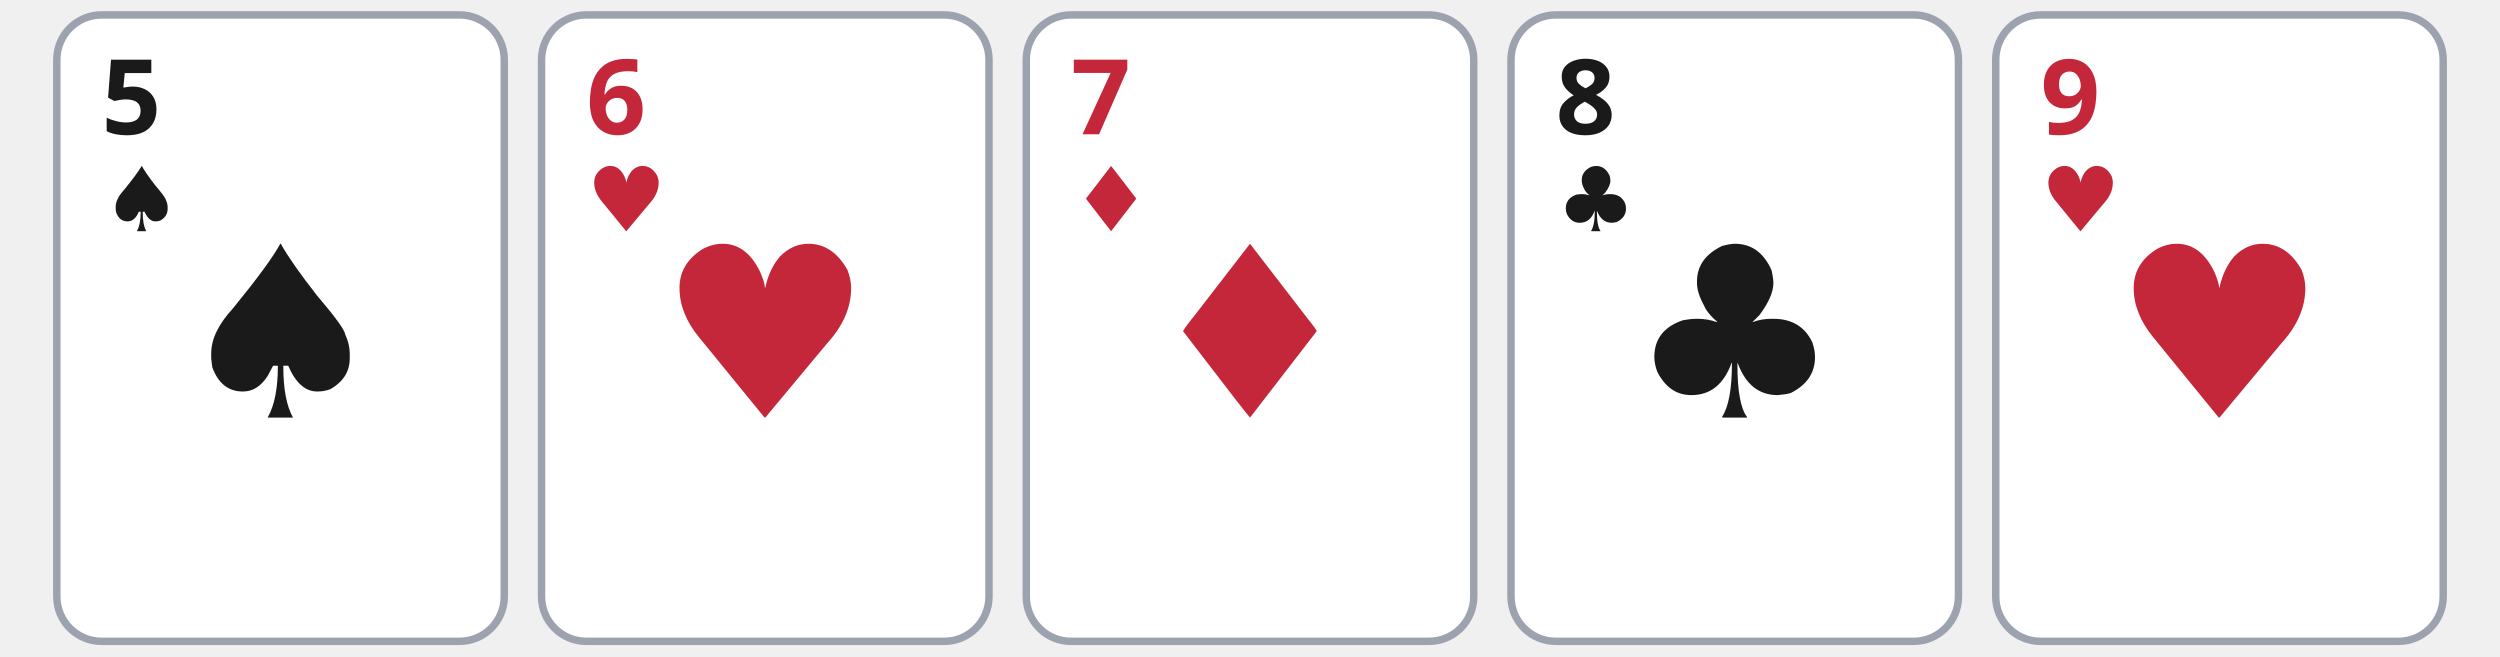
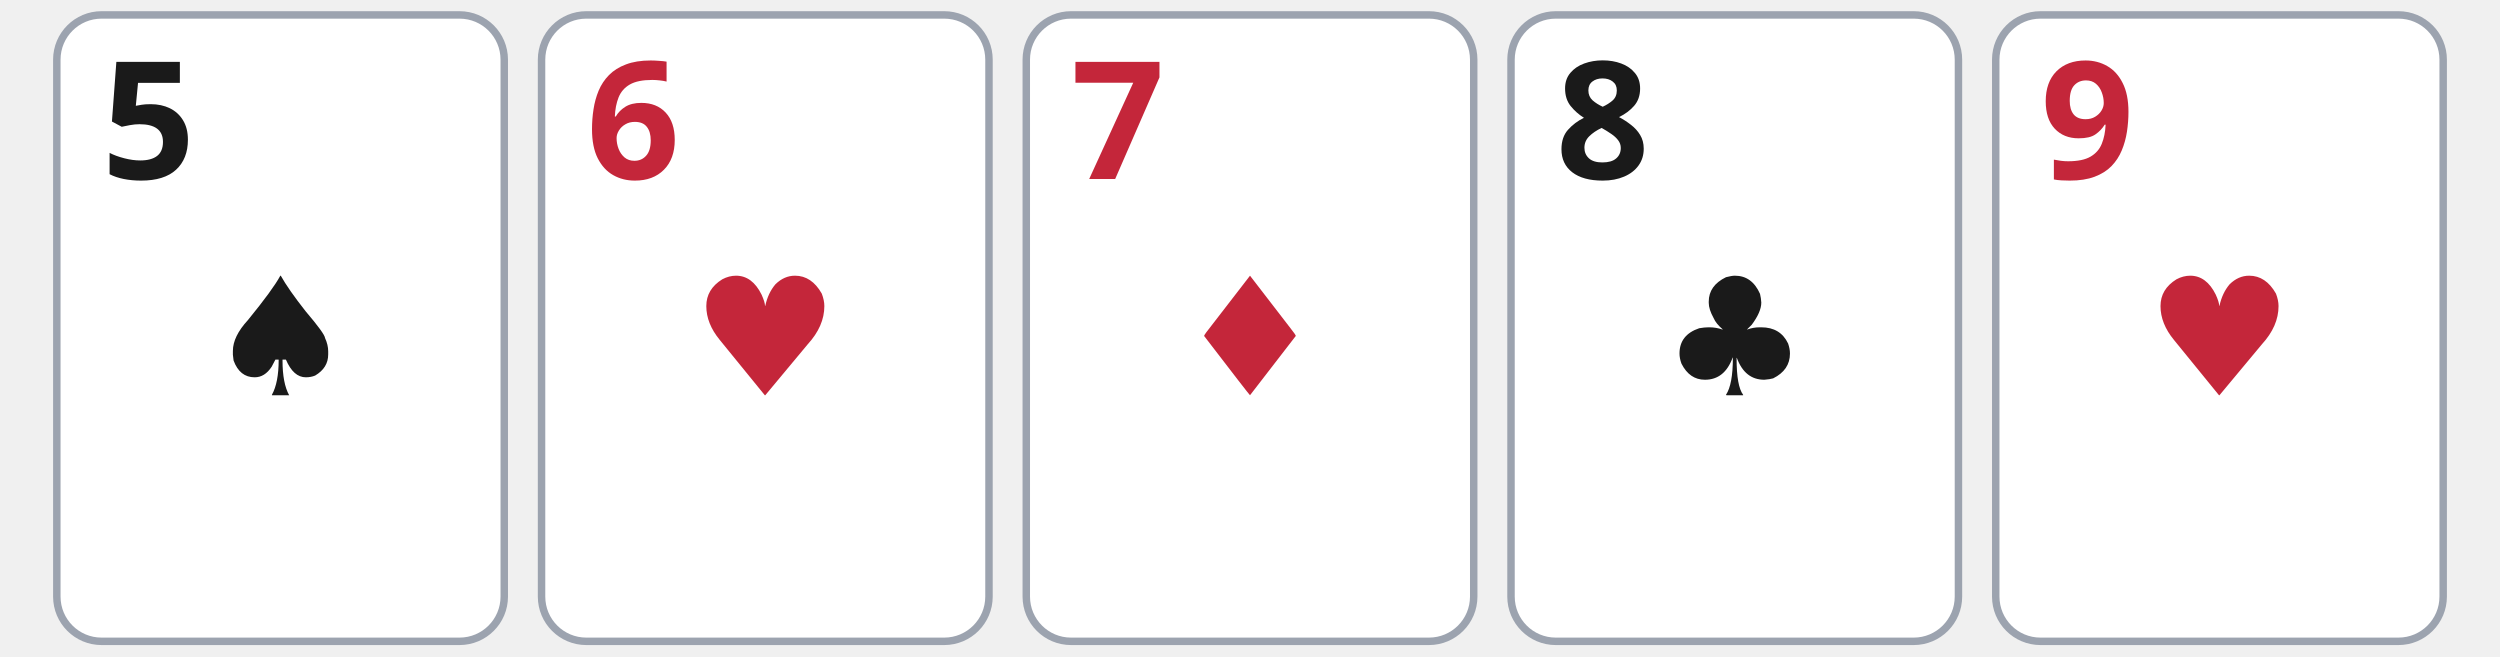
<svg xmlns="http://www.w3.org/2000/svg" viewBox="-2 -2 324 88" width="320" height="84" role="img">
  <g transform="translate(0, 0)">
    <rect width="60" height="84" rx="6" ry="6" fill="white" stroke="#9ca3af" stroke-width="1" />
-     <text x="6" y="16" font-family="system-ui, sans-serif" font-size="14" font-weight="700" fill="#1a1a1a">5</text>
-     <text x="6" y="29" font-family="system-ui, sans-serif" font-size="12" fill="#1a1a1a">♠</text>
-     <text x="30" y="54" font-family="system-ui, sans-serif" font-size="32" fill="#1a1a1a" text-anchor="middle">♠</text>
+     <text x="6" y="22" font-family="system-ui, sans-serif" font-size="22" font-weight="700" fill="#1a1a1a">5</text>
+     <text x="30" y="51" font-family="system-ui, sans-serif" font-size="22" fill="#1a1a1a" text-anchor="middle">♠</text>
  </g>
  <g transform="translate(65, 0)">
    <rect width="60" height="84" rx="6" ry="6" fill="white" stroke="#9ca3af" stroke-width="1" />
-     <text x="6" y="16" font-family="system-ui, sans-serif" font-size="14" font-weight="700" fill="#c4263a">6</text>
-     <text x="6" y="29" font-family="system-ui, sans-serif" font-size="12" fill="#c4263a">♥</text>
-     <text x="30" y="54" font-family="system-ui, sans-serif" font-size="32" fill="#c4263a" text-anchor="middle">♥</text>
+     <text x="6" y="22" font-family="system-ui, sans-serif" font-size="22" font-weight="700" fill="#c4263a">6</text>
+     <text x="30" y="51" font-family="system-ui, sans-serif" font-size="22" fill="#c4263a" text-anchor="middle">♥</text>
  </g>
  <g transform="translate(130, 0)">
    <rect width="60" height="84" rx="6" ry="6" fill="white" stroke="#9ca3af" stroke-width="1" />
-     <text x="6" y="16" font-family="system-ui, sans-serif" font-size="14" font-weight="700" fill="#c4263a">7</text>
-     <text x="6" y="29" font-family="system-ui, sans-serif" font-size="12" fill="#c4263a">♦</text>
-     <text x="30" y="54" font-family="system-ui, sans-serif" font-size="32" fill="#c4263a" text-anchor="middle">♦</text>
+     <text x="6" y="22" font-family="system-ui, sans-serif" font-size="22" font-weight="700" fill="#c4263a">7</text>
+     <text x="30" y="51" font-family="system-ui, sans-serif" font-size="22" fill="#c4263a" text-anchor="middle">♦</text>
  </g>
  <g transform="translate(195, 0)">
    <rect width="60" height="84" rx="6" ry="6" fill="white" stroke="#9ca3af" stroke-width="1" />
-     <text x="6" y="16" font-family="system-ui, sans-serif" font-size="14" font-weight="700" fill="#1a1a1a">8</text>
-     <text x="6" y="29" font-family="system-ui, sans-serif" font-size="12" fill="#1a1a1a">♣</text>
-     <text x="30" y="54" font-family="system-ui, sans-serif" font-size="32" fill="#1a1a1a" text-anchor="middle">♣</text>
+     <text x="6" y="22" font-family="system-ui, sans-serif" font-size="22" font-weight="700" fill="#1a1a1a">8</text>
+     <text x="30" y="51" font-family="system-ui, sans-serif" font-size="22" fill="#1a1a1a" text-anchor="middle">♣</text>
  </g>
  <g transform="translate(260, 0)">
    <rect width="60" height="84" rx="6" ry="6" fill="white" stroke="#9ca3af" stroke-width="1" />
-     <text x="6" y="16" font-family="system-ui, sans-serif" font-size="14" font-weight="700" fill="#c4263a">9</text>
-     <text x="6" y="29" font-family="system-ui, sans-serif" font-size="12" fill="#c4263a">♥</text>
-     <text x="30" y="54" font-family="system-ui, sans-serif" font-size="32" fill="#c4263a" text-anchor="middle">♥</text>
+     <text x="6" y="22" font-family="system-ui, sans-serif" font-size="22" font-weight="700" fill="#c4263a">9</text>
+     <text x="30" y="51" font-family="system-ui, sans-serif" font-size="22" fill="#c4263a" text-anchor="middle">♥</text>
  </g>
</svg>
